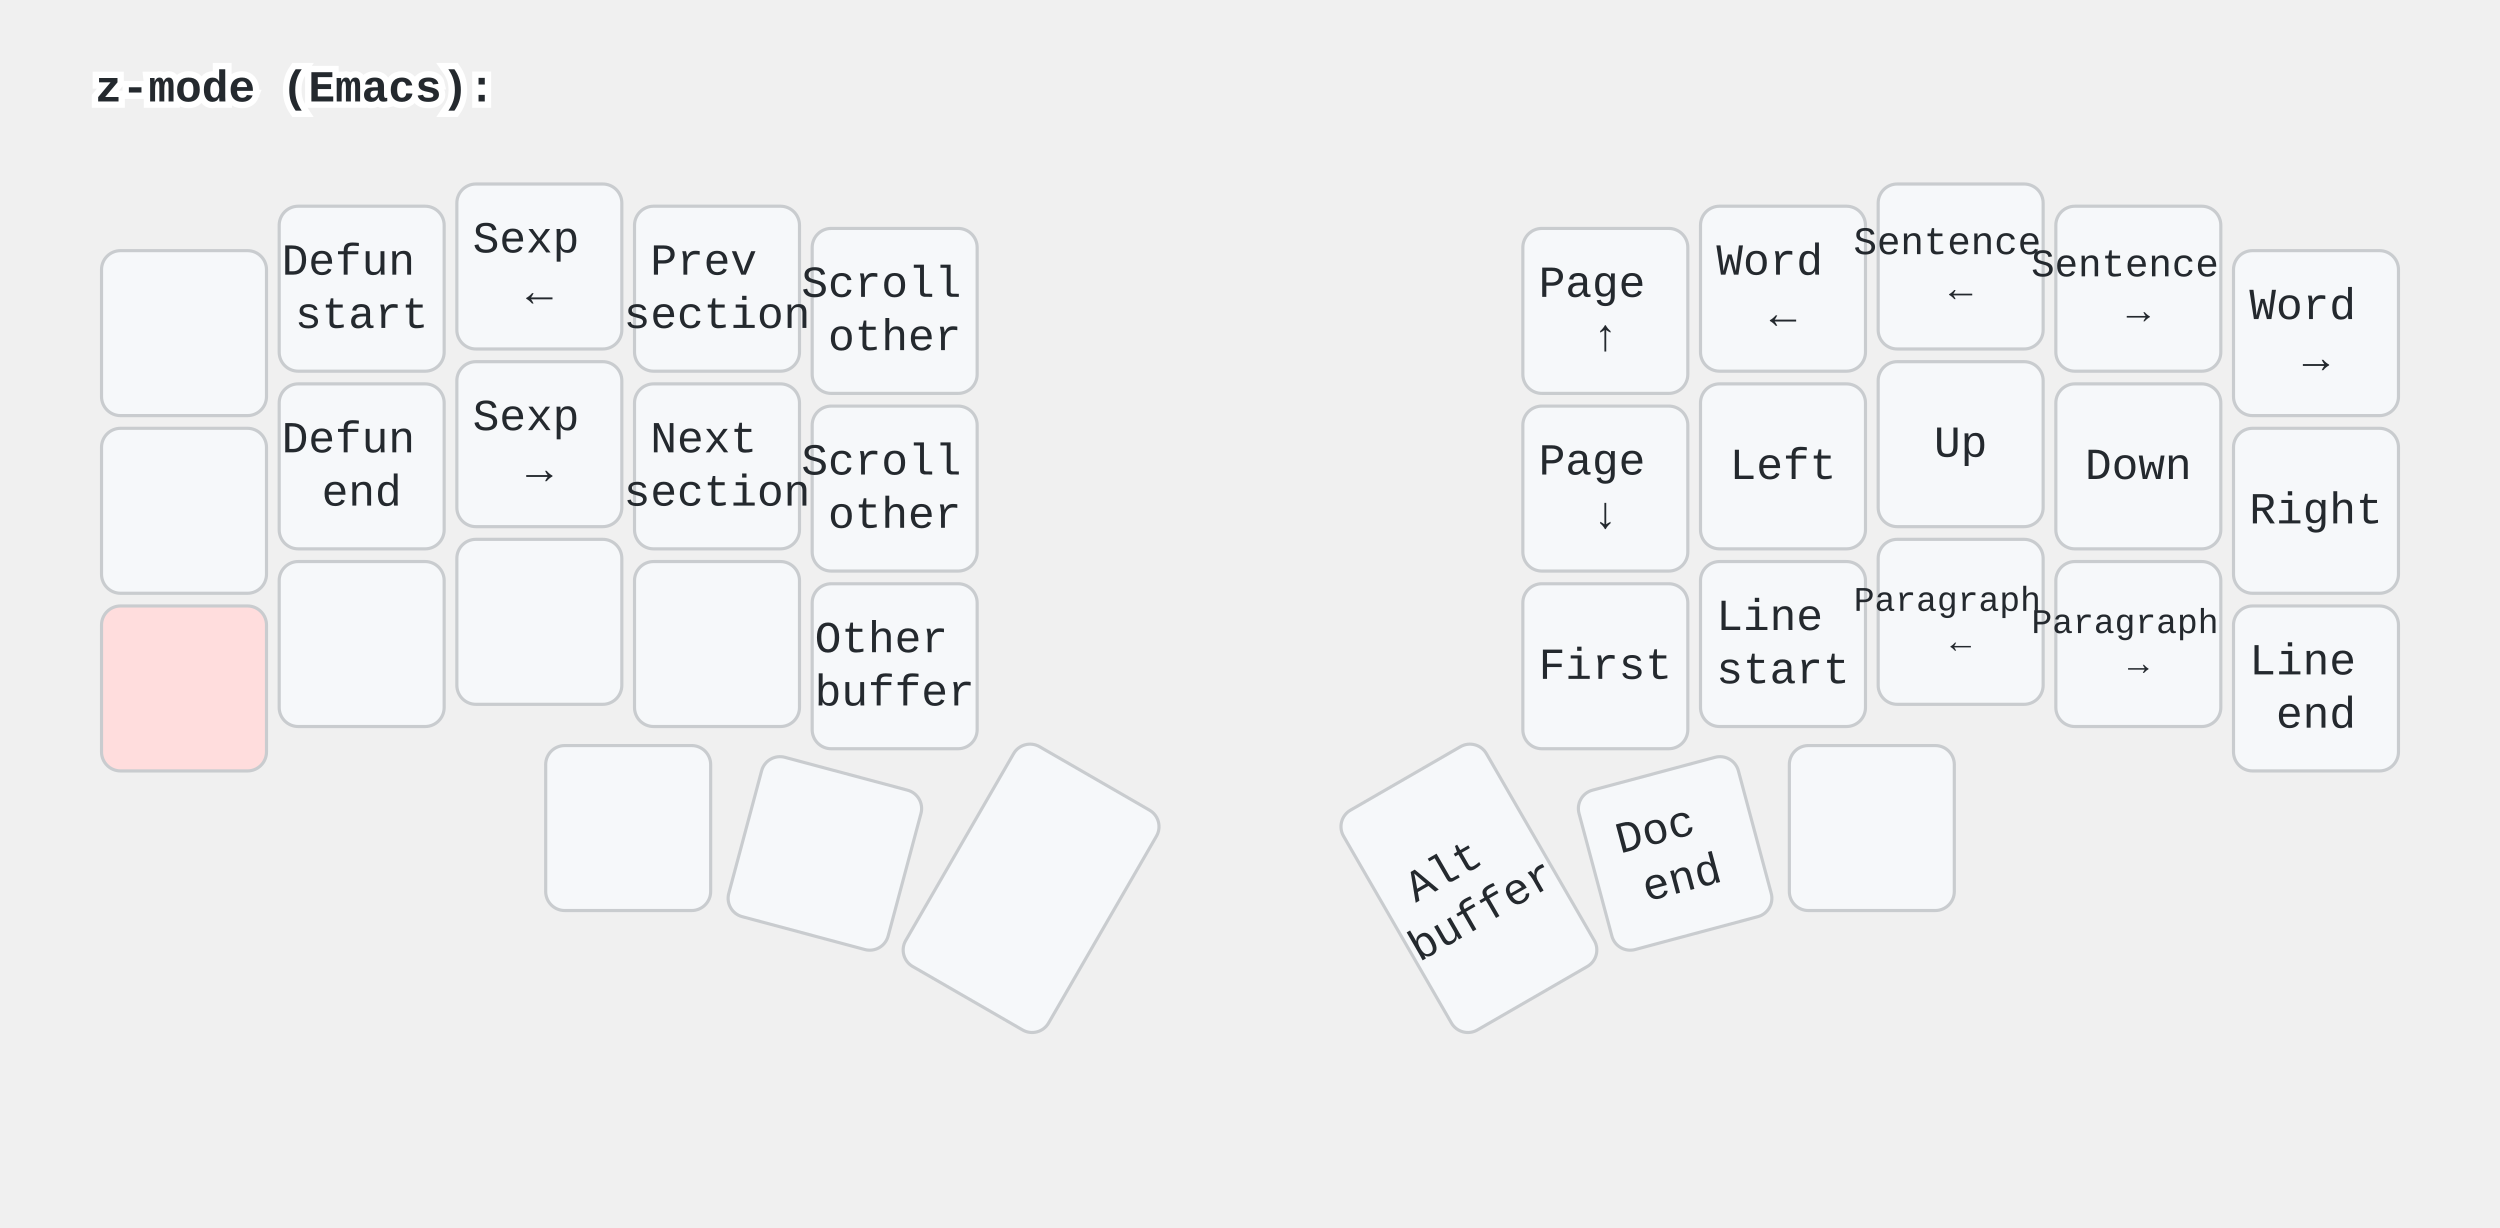
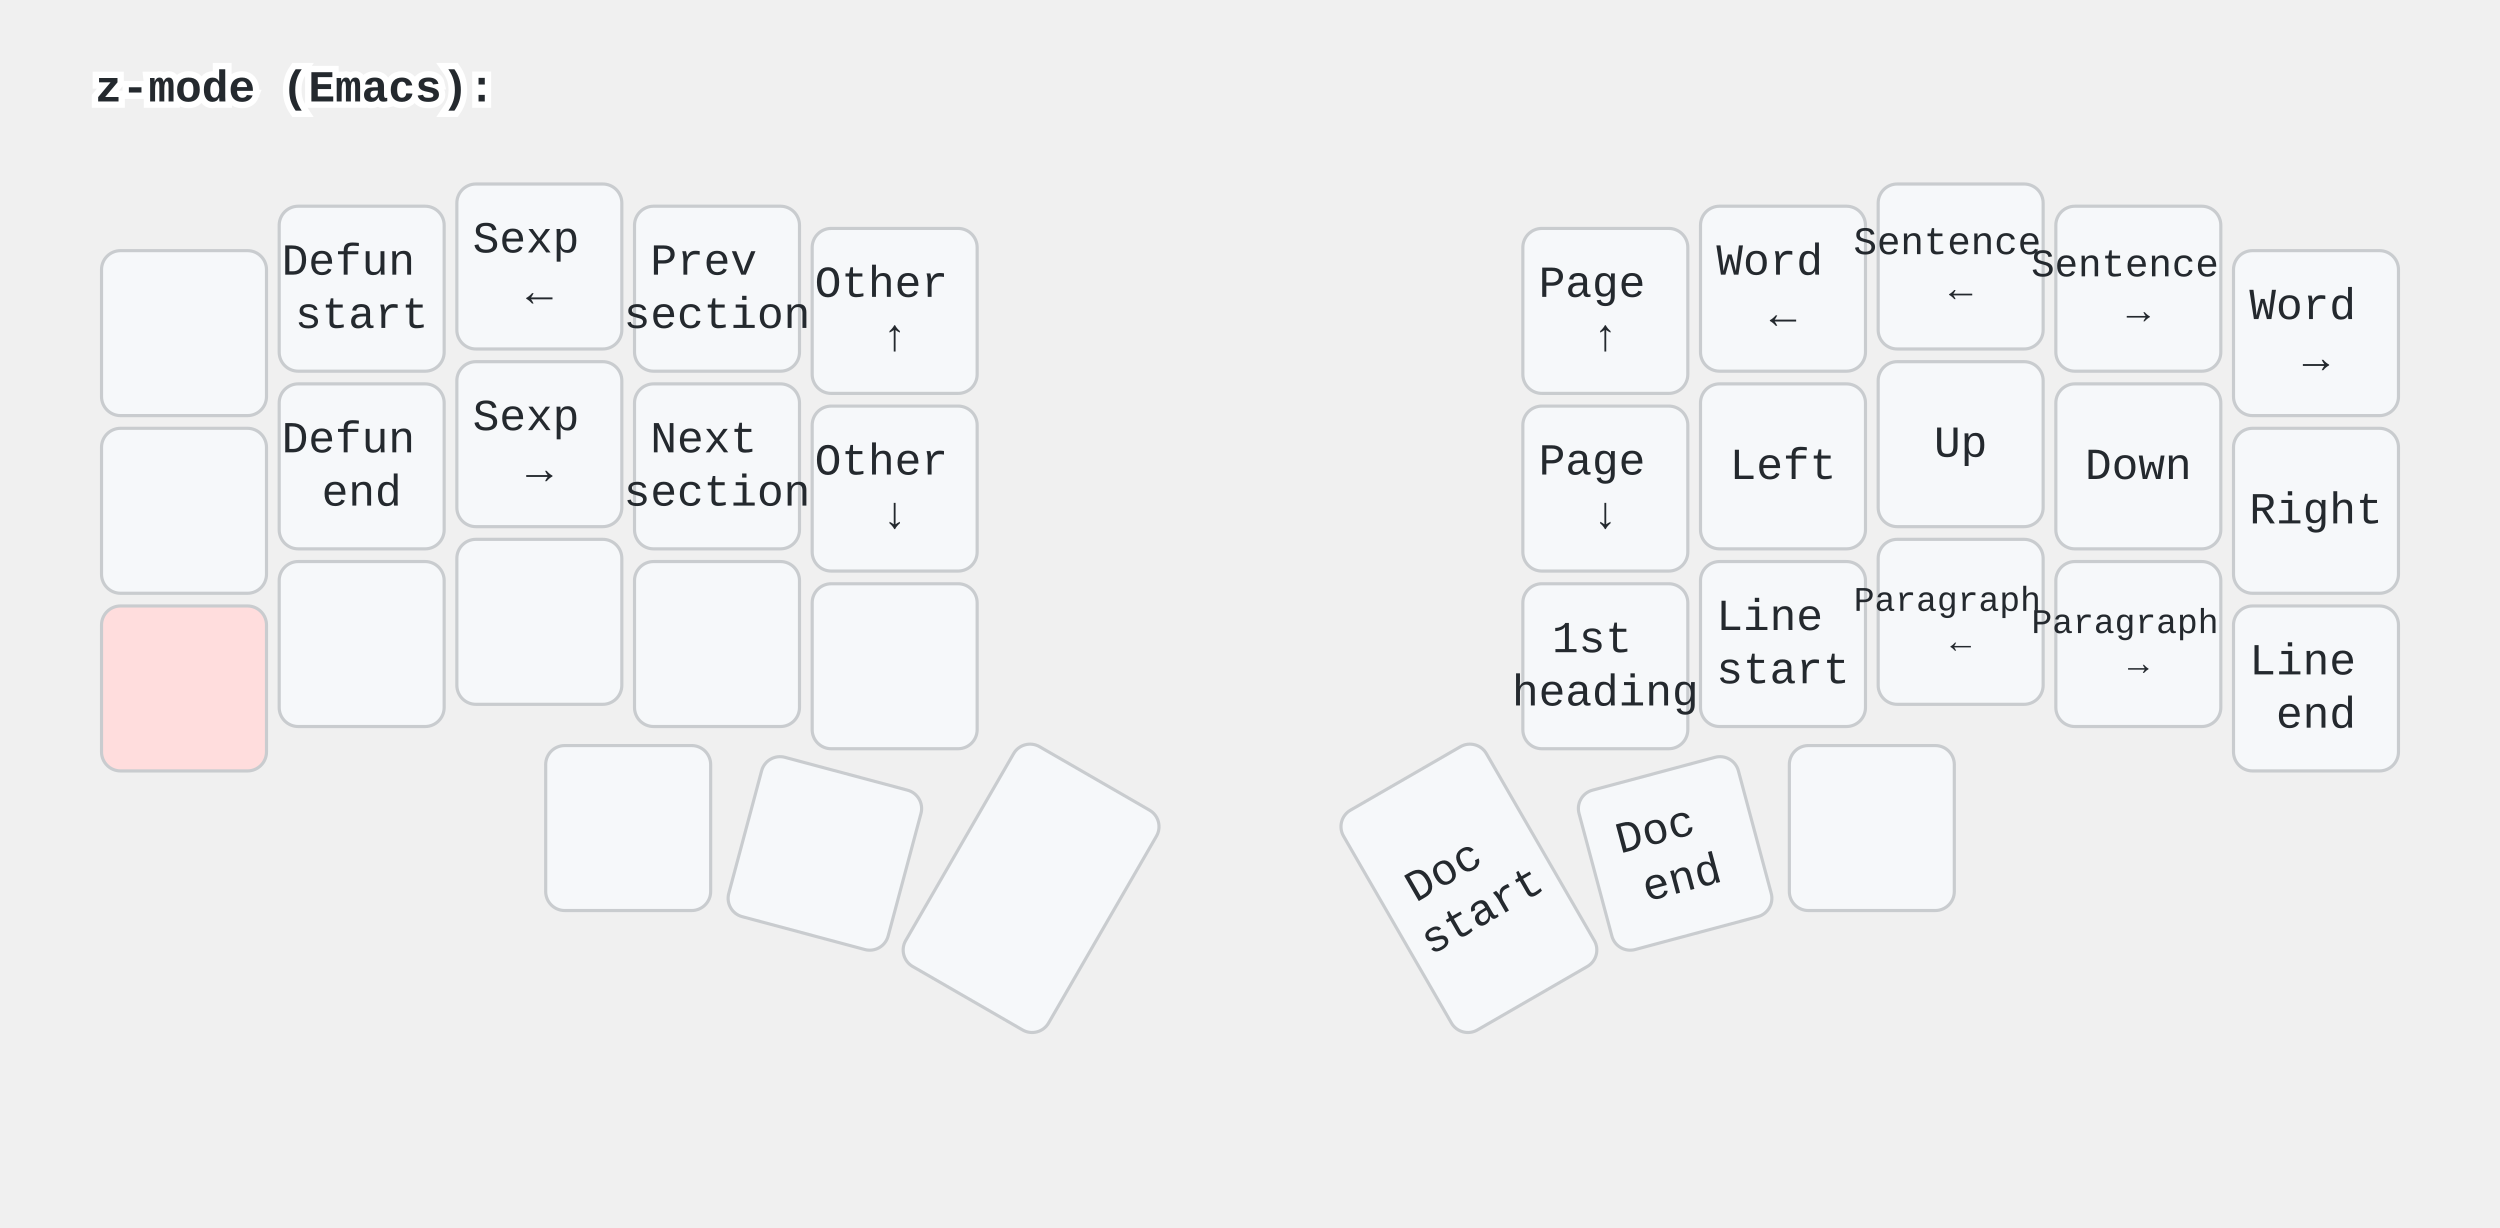
<svg xmlns="http://www.w3.org/2000/svg" width="788" height="387" viewBox="0 0 788 387" class="keymap">
  <style>/* inherit to force styles through use tags */
svg path {
    fill: inherit;
}

/* font and background color specifications */
svg.keymap {
    font-family: SFMono-Regular,Consolas,Liberation Mono,Menlo,monospace;
    font-size: 14px;
    font-kerning: normal;
    text-rendering: optimizeLegibility;
    fill: #24292e;
}

/* default key styling */
rect.key {
    fill: #f6f8fa;
}

rect.key, rect.combo {
    stroke: #c9cccf;
    stroke-width: 1;
}

/* default key side styling, only used is draw_key_sides is set */
rect.side {
    filter: brightness(90%);
}

/* color accent for combo boxes */
rect.combo, rect.combo-separate {
    fill: #cdf;
}

/* color accent for held keys */
rect.held, rect.combo.held {
    fill: #fdd;
}

/* color accent for ghost (optional) keys */
rect.ghost, rect.combo.ghost {
    stroke-dasharray: 4, 4;
    stroke-width: 2;
}

text {
    text-anchor: middle;
    dominant-baseline: middle;
}

/* styling for layer labels */
text.label {
    font-weight: bold;
    text-anchor: start;
    stroke: white;
    stroke-width: 4;
    paint-order: stroke;
}

/* styling for optional footer */
text.footer {
    text-anchor: end;
    dominant-baseline: auto;
    stroke: white;
    stroke-width: 4;
    paint-order: stroke;
}

/* styling for combo tap, and key non-tap label text */
text.combo, text.hold, text.shifted, text.left, text.right {
    font-size: 11px;
}

text.hold {
    text-anchor: middle;
    dominant-baseline: auto;
}

text.shifted {
    text-anchor: middle;
    dominant-baseline: hanging;
}

text.left {
    text-anchor: start;
}

text.right {
    text-anchor: end;
}

text.layer-activator {
    text-decoration: underline;
}

/* styling for hold/shifted label text in combo box */
text.combo.hold, text.combo.shifted, text.combo.left, text.combo.right {
    font-size: 8px;
}

/* lighter symbol for transparent keys */
text.trans {
    fill: #7b7e81;
}

/* styling for combo dendrons */
path.combo {
    stroke-width: 1;
    stroke: gray;
    fill: none;
}

/* Start Tabler Icons Cleanup */
/* cannot use height/width with glyphs */
.icon-tabler &gt; path {
    fill: inherit;
    stroke: inherit;
    stroke-width: 2;
}
/* hide tabler's default box */
.icon-tabler &gt; path[stroke="none"][fill="none"] {
    visibility: hidden;
}
/* End Tabler Icons Cleanup */
</style>
  <g transform="translate(30, 0)" class="layer-z-mode (Emacs)">
    <text x="0" y="28" class="label" id="z-mode-Emacs">z-mode (Emacs):</text>
    <g transform="translate(0, 56)">
      <g transform="translate(28, 49)" class="key keypos-0">
        <rect rx="6" ry="6" x="-26" y="-26" width="52" height="52" class="key" />
      </g>
      <g transform="translate(84, 35)" class="key keypos-1">
        <rect rx="6" ry="6" x="-26" y="-26" width="52" height="52" class="key" />
        <text x="0" y="0" class="key tap">
          <tspan x="0" dy="-0.6em">Defun</tspan>
          <tspan x="0" dy="1.2em">start</tspan>
        </text>
      </g>
      <g transform="translate(140, 28)" class="key keypos-2">
        <rect rx="6" ry="6" x="-26" y="-26" width="52" height="52" class="key" />
        <text x="0" y="0" class="key tap">
          <tspan x="0" dy="-0.6em">Sexp</tspan>
          <tspan x="0" dy="1.2em">←</tspan>
        </text>
      </g>
      <g transform="translate(196, 35)" class="key keypos-3">
        <rect rx="6" ry="6" x="-26" y="-26" width="52" height="52" class="key" />
        <text x="0" y="0" class="key tap">
          <tspan x="0" dy="-0.6em">Prev</tspan>
          <tspan x="0" dy="1.2em">section</tspan>
        </text>
      </g>
      <g transform="translate(252, 42)" class="key keypos-4">
        <rect rx="6" ry="6" x="-26" y="-26" width="52" height="52" class="key" />
        <text x="0" y="0" class="key tap">
-           <tspan x="0" dy="-0.6em">Scroll</tspan>
-           <tspan x="0" dy="1.2em">other</tspan>
+           <tspan x="0" dy="-0.6em">Other</tspan>
+           <tspan x="0" dy="1.2em">↑</tspan>
        </text>
      </g>
      <g transform="translate(476, 42)" class="key keypos-5">
        <rect rx="6" ry="6" x="-26" y="-26" width="52" height="52" class="key" />
        <text x="0" y="0" class="key tap">
          <tspan x="0" dy="-0.6em">Page</tspan>
          <tspan x="0" dy="1.2em">↑</tspan>
        </text>
      </g>
      <g transform="translate(532, 35)" class="key keypos-6">
        <rect rx="6" ry="6" x="-26" y="-26" width="52" height="52" class="key" />
        <text x="0" y="0" class="key tap">
          <tspan x="0" dy="-0.6em">Word</tspan>
          <tspan x="0" dy="1.2em">←</tspan>
        </text>
      </g>
      <g transform="translate(588, 28)" class="key keypos-7">
        <rect rx="6" ry="6" x="-26" y="-26" width="52" height="52" class="key" />
        <text x="0" y="0" class="key tap">
          <tspan x="0" dy="-0.6em" style="font-size: 88%">Sentence</tspan>
          <tspan x="0" dy="1.2em" style="font-size: 88%">←</tspan>
        </text>
      </g>
      <g transform="translate(644, 35)" class="key keypos-8">
        <rect rx="6" ry="6" x="-26" y="-26" width="52" height="52" class="key" />
        <text x="0" y="0" class="key tap">
          <tspan x="0" dy="-0.6em" style="font-size: 88%">Sentence</tspan>
          <tspan x="0" dy="1.2em" style="font-size: 88%">→</tspan>
        </text>
      </g>
      <g transform="translate(700, 49)" class="key keypos-9">
        <rect rx="6" ry="6" x="-26" y="-26" width="52" height="52" class="key" />
        <text x="0" y="0" class="key tap">
          <tspan x="0" dy="-0.6em">Word</tspan>
          <tspan x="0" dy="1.2em">→</tspan>
        </text>
      </g>
      <g transform="translate(28, 105)" class="key keypos-10">
        <rect rx="6" ry="6" x="-26" y="-26" width="52" height="52" class="key" />
      </g>
      <g transform="translate(84, 91)" class="key keypos-11">
        <rect rx="6" ry="6" x="-26" y="-26" width="52" height="52" class="key" />
        <text x="0" y="0" class="key tap">
          <tspan x="0" dy="-0.6em">Defun</tspan>
          <tspan x="0" dy="1.2em">end</tspan>
        </text>
      </g>
      <g transform="translate(140, 84)" class="key keypos-12">
        <rect rx="6" ry="6" x="-26" y="-26" width="52" height="52" class="key" />
        <text x="0" y="0" class="key tap">
          <tspan x="0" dy="-0.6em">Sexp</tspan>
          <tspan x="0" dy="1.2em">→</tspan>
        </text>
      </g>
      <g transform="translate(196, 91)" class="key keypos-13">
        <rect rx="6" ry="6" x="-26" y="-26" width="52" height="52" class="key" />
        <text x="0" y="0" class="key tap">
          <tspan x="0" dy="-0.6em">Next</tspan>
          <tspan x="0" dy="1.2em">section</tspan>
        </text>
      </g>
      <g transform="translate(252, 98)" class="key keypos-14">
        <rect rx="6" ry="6" x="-26" y="-26" width="52" height="52" class="key" />
        <text x="0" y="0" class="key tap">
-           <tspan x="0" dy="-0.6em">Scroll</tspan>
-           <tspan x="0" dy="1.2em">other</tspan>
+           <tspan x="0" dy="-0.6em">Other</tspan>
+           <tspan x="0" dy="1.2em">↓</tspan>
        </text>
      </g>
      <g transform="translate(476, 98)" class="key keypos-15">
        <rect rx="6" ry="6" x="-26" y="-26" width="52" height="52" class="key" />
        <text x="0" y="0" class="key tap">
          <tspan x="0" dy="-0.6em">Page</tspan>
          <tspan x="0" dy="1.2em">↓</tspan>
        </text>
      </g>
      <g transform="translate(532, 91)" class="key keypos-16">
        <rect rx="6" ry="6" x="-26" y="-26" width="52" height="52" class="key" />
        <text x="0" y="0" class="key tap">Left</text>
      </g>
      <g transform="translate(588, 84)" class="key keypos-17">
        <rect rx="6" ry="6" x="-26" y="-26" width="52" height="52" class="key" />
        <text x="0" y="0" class="key tap">Up</text>
      </g>
      <g transform="translate(644, 91)" class="key keypos-18">
        <rect rx="6" ry="6" x="-26" y="-26" width="52" height="52" class="key" />
        <text x="0" y="0" class="key tap">Down</text>
      </g>
      <g transform="translate(700, 105)" class="key keypos-19">
        <rect rx="6" ry="6" x="-26" y="-26" width="52" height="52" class="key" />
        <text x="0" y="0" class="key tap">Right</text>
      </g>
      <g transform="translate(28, 161)" class="key held keypos-20">
        <rect rx="6" ry="6" x="-26" y="-26" width="52" height="52" class="key held" />
      </g>
      <g transform="translate(84, 147)" class="key keypos-21">
        <rect rx="6" ry="6" x="-26" y="-26" width="52" height="52" class="key" />
      </g>
      <g transform="translate(140, 140)" class="key keypos-22">
        <rect rx="6" ry="6" x="-26" y="-26" width="52" height="52" class="key" />
      </g>
      <g transform="translate(196, 147)" class="key keypos-23">
        <rect rx="6" ry="6" x="-26" y="-26" width="52" height="52" class="key" />
      </g>
      <g transform="translate(252, 154)" class="key keypos-24">
        <rect rx="6" ry="6" x="-26" y="-26" width="52" height="52" class="key" />
-         <text x="0" y="0" class="key tap">
-           <tspan x="0" dy="-0.6em">Other</tspan>
-           <tspan x="0" dy="1.2em">buffer</tspan>
-         </text>
      </g>
      <g transform="translate(476, 154)" class="key keypos-25">
        <rect rx="6" ry="6" x="-26" y="-26" width="52" height="52" class="key" />
-         <text x="0" y="0" class="key tap">First</text>
+         <text x="0" y="0" class="key tap">
+           <tspan x="0" dy="-0.6em">1st</tspan>
+           <tspan x="0" dy="1.2em">heading</tspan>
+         </text>
      </g>
      <g transform="translate(532, 147)" class="key keypos-26">
        <rect rx="6" ry="6" x="-26" y="-26" width="52" height="52" class="key" />
        <text x="0" y="0" class="key tap">
          <tspan x="0" dy="-0.6em">Line</tspan>
          <tspan x="0" dy="1.2em">start</tspan>
        </text>
      </g>
      <g transform="translate(588, 140)" class="key keypos-27">
        <rect rx="6" ry="6" x="-26" y="-26" width="52" height="52" class="key" />
        <text x="0" y="0" class="key tap">
          <tspan x="0" dy="-0.6em" style="font-size: 78%">Paragraph</tspan>
          <tspan x="0" dy="1.2em" style="font-size: 78%">←</tspan>
        </text>
      </g>
      <g transform="translate(644, 147)" class="key keypos-28">
        <rect rx="6" ry="6" x="-26" y="-26" width="52" height="52" class="key" />
        <text x="0" y="0" class="key tap">
          <tspan x="0" dy="-0.6em" style="font-size: 78%">Paragraph</tspan>
          <tspan x="0" dy="1.2em" style="font-size: 78%">→</tspan>
        </text>
      </g>
      <g transform="translate(700, 161)" class="key keypos-29">
        <rect rx="6" ry="6" x="-26" y="-26" width="52" height="52" class="key" />
        <text x="0" y="0" class="key tap">
          <tspan x="0" dy="-0.6em">Line</tspan>
          <tspan x="0" dy="1.2em">end</tspan>
        </text>
      </g>
      <g transform="translate(168, 205)" class="key keypos-30">
        <rect rx="6" ry="6" x="-26" y="-26" width="52" height="52" class="key" />
      </g>
      <g transform="translate(230, 213) rotate(15.0)" class="key keypos-31">
        <rect rx="6" ry="6" x="-26" y="-26" width="52" height="52" class="key" />
      </g>
      <g transform="translate(295, 224) rotate(30.0)" class="key keypos-32">
        <rect rx="6" ry="6" x="-26" y="-40" width="52" height="80" class="key" />
      </g>
      <g transform="translate(433, 224) rotate(-30.0)" class="key keypos-33">
        <rect rx="6" ry="6" x="-26" y="-40" width="52" height="80" class="key" />
        <text x="0" y="0" class="key tap">
-           <tspan x="0" dy="-0.6em">Alt</tspan>
-           <tspan x="0" dy="1.2em">buffer</tspan>
+           <tspan x="0" dy="-0.6em">Doc</tspan>
+           <tspan x="0" dy="1.2em">start</tspan>
        </text>
      </g>
      <g transform="translate(498, 213) rotate(-15.0)" class="key keypos-34">
        <rect rx="6" ry="6" x="-26" y="-26" width="52" height="52" class="key" />
        <text x="0" y="0" class="key tap">
          <tspan x="0" dy="-0.6em">Doc</tspan>
          <tspan x="0" dy="1.2em">end</tspan>
        </text>
      </g>
      <g transform="translate(560, 205)" class="key keypos-35">
        <rect rx="6" ry="6" x="-26" y="-26" width="52" height="52" class="key" />
      </g>
    </g>
  </g>
</svg>
